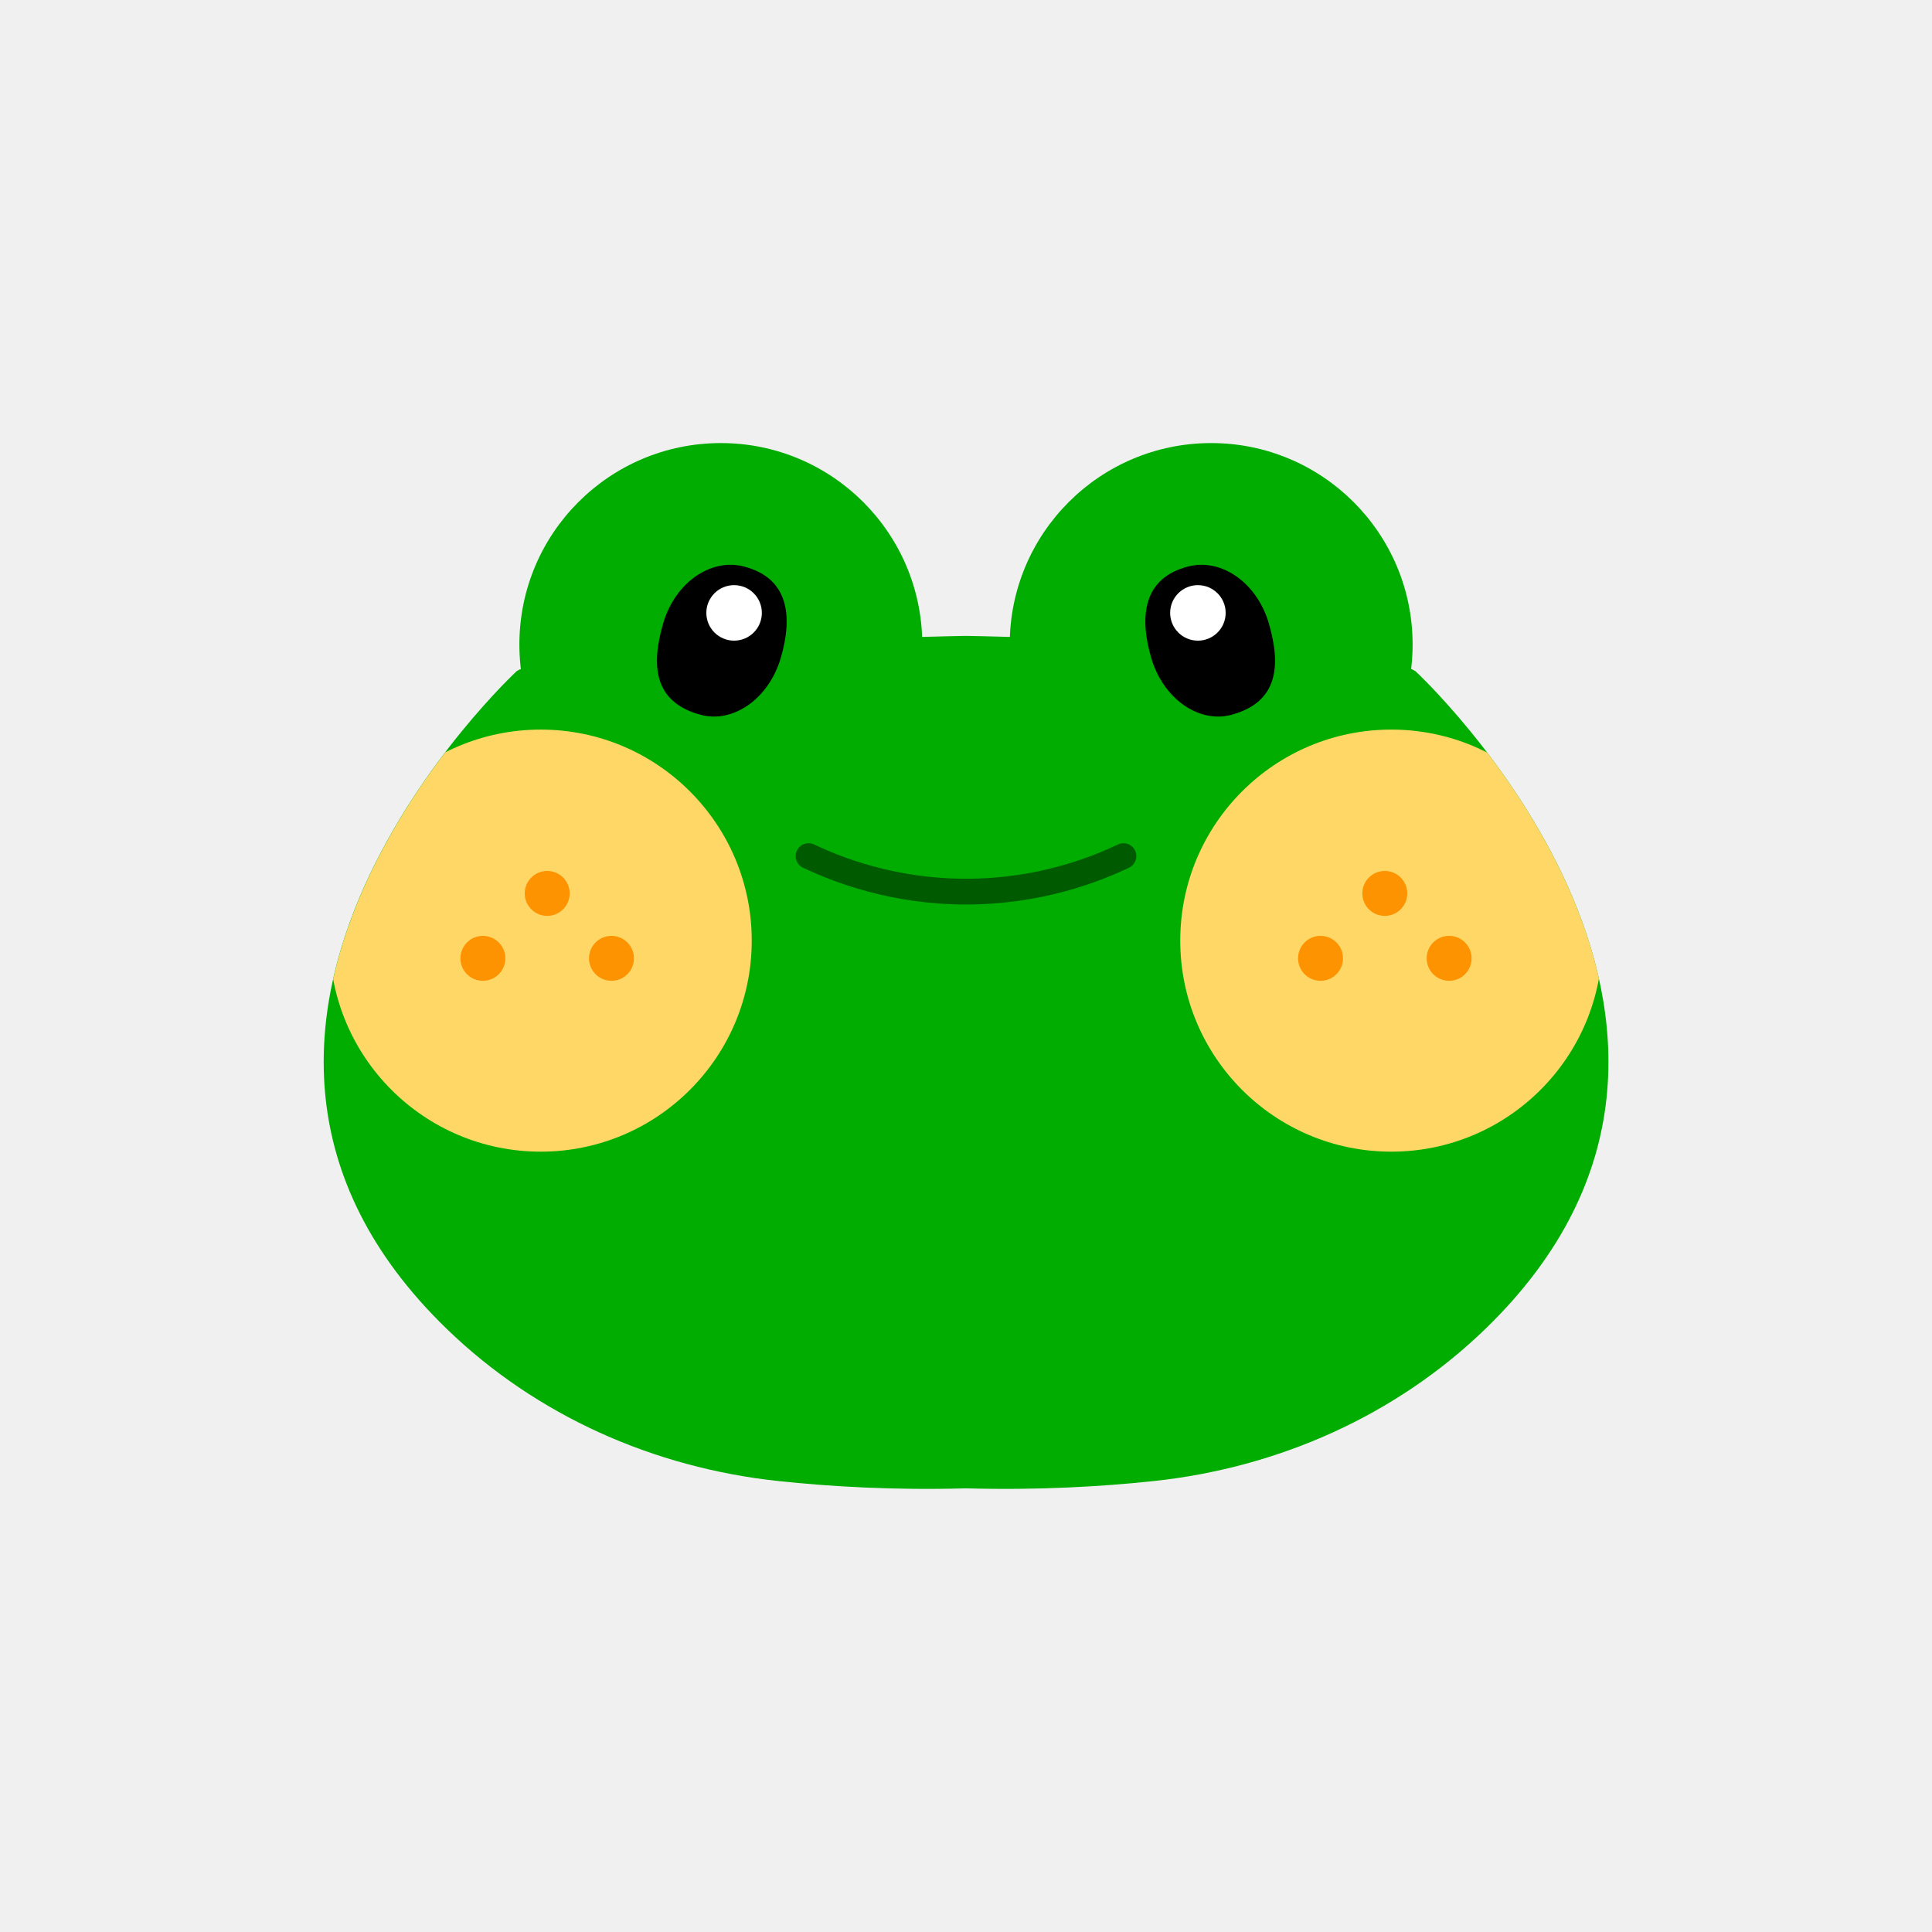
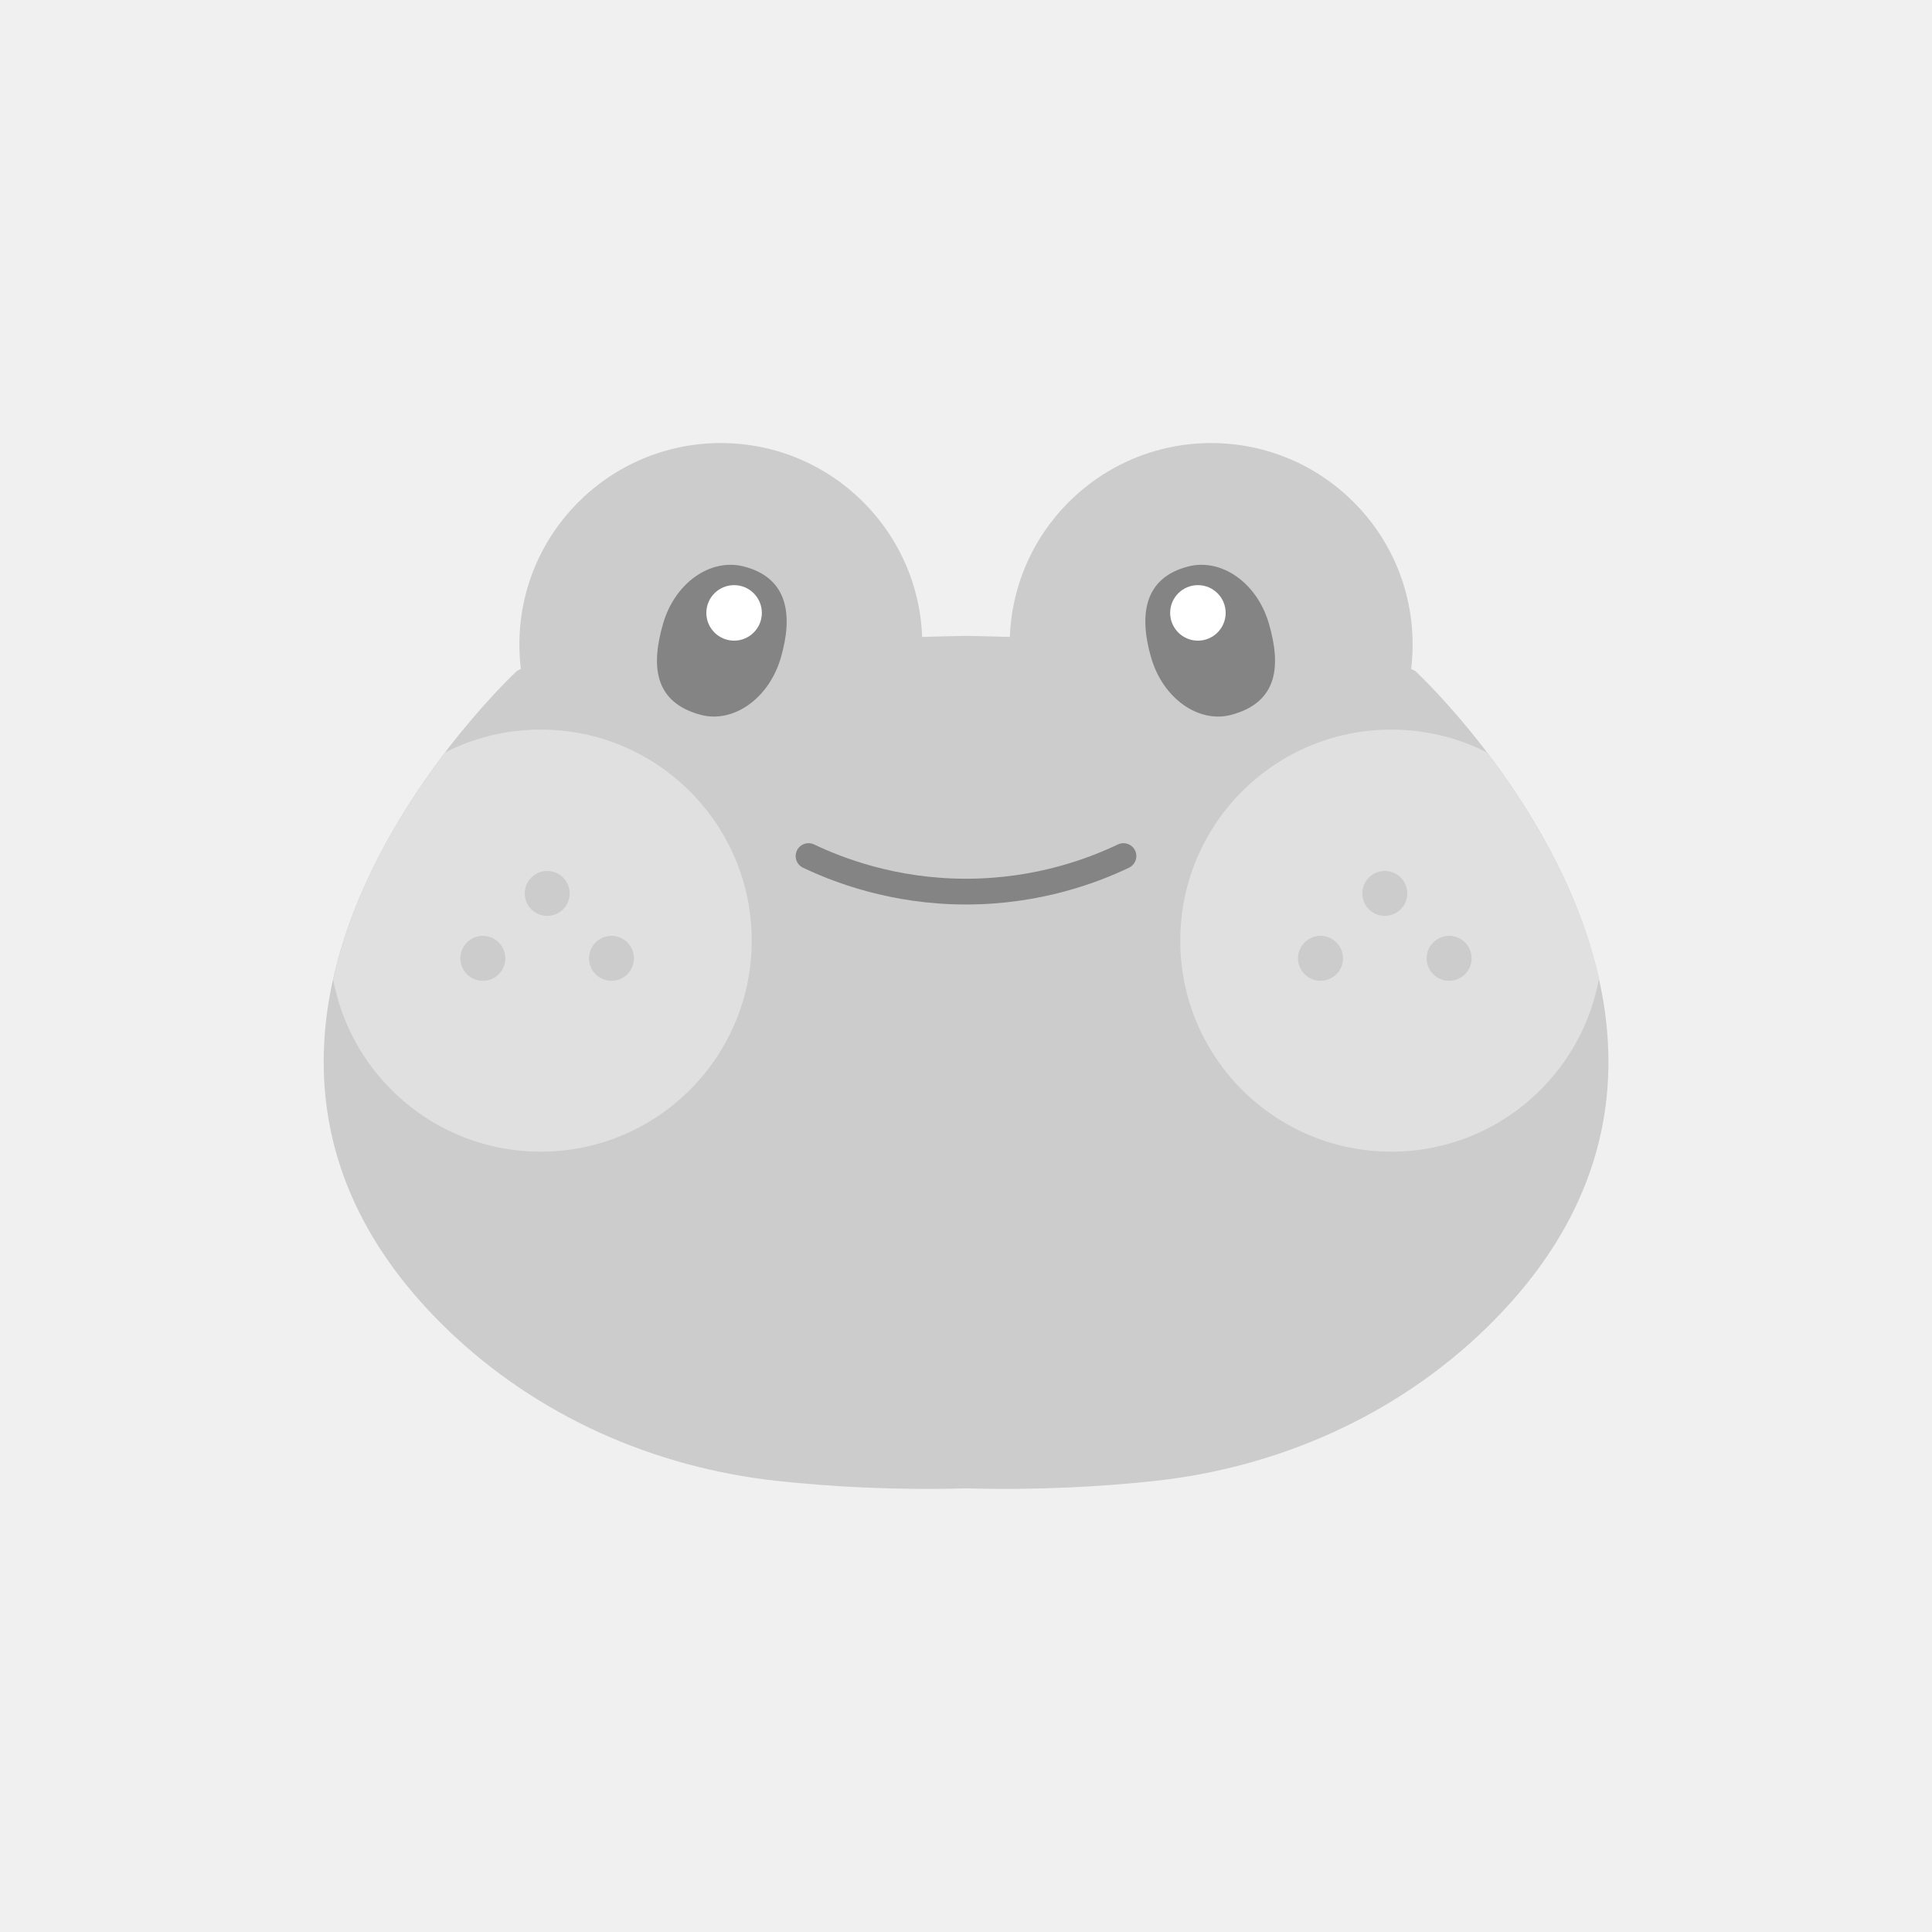
<svg xmlns="http://www.w3.org/2000/svg" id="Layer_2" data-name="Layer 2" viewBox="0 0 300 300">
  <defs>
    <style>
      .cls-1, .cls-2 {
        fill: none;
      }

      .cls-3 {
-         fill: #fe9301;
+         fill: #e0e0e0;
      }

      .cls-4 {
-         fill: #00ad00;
+         fill: #ccc;
      }

      .cls-5 {
+         fill: #848484;
+       }
+ 
+       .cls-6 {
        fill: #fff;
      }

-       .cls-6 {
-         fill: #ffd767;
-       }
- 
      .cls-2 {
-         stroke: #005b00;
+         stroke: #848484;
        stroke-linecap: round;
-         stroke-linejoin: round;
+         stroke-miterlimit: 10;
        stroke-width: 4px;
      }

      .cls-7 {
        clip-path: url(#clippath);
      }
    </style>
    <clipPath id="clippath">
      <path class="cls-1" d="M219.74,104.19c-.17-.11-.39-.21-.63-.31.15-1.24.24-2.5.24-3.79,0-17.28-14.01-31.28-31.28-31.28s-30.63,13.37-31.25,30.09c-4.21-.11-6.81-.15-6.81-.15,0,0-2.61.05-6.81.15-.63-16.72-14.38-30.09-31.25-30.09s-31.28,14.01-31.28,31.28c0,1.28.09,2.54.24,3.79-.24.1-.46.21-.63.31,0,0-77.74,71.92,17.07,121.69,0,0,21.43,6.12,52.67,5.24,31.24.88,52.67-5.24,52.67-5.24,94.81-49.77,17.07-121.69,17.07-121.69Z" />
    </clipPath>
  </defs>
  <g id="Layer_1-2" data-name="Layer 1">
    <g>
      <g>
        <g>
          <path class="cls-4" d="M219.74,104.19c-7.08-4.36-69.74-5.45-69.74-5.45,0,0-62.66,1.09-69.74,5.45,0,0-59.52,55.07-10.88,102.17,13.92,13.48,32.15,21.54,51.42,23.61,8.13.87,18.04,1.45,29.21,1.14,11.17.31,21.08-.27,29.21-1.14,19.26-2.07,37.5-10.14,51.42-23.61,48.64-47.11-10.88-102.17-10.88-102.17Z" />
          <g>
            <circle class="cls-4" cx="111.93" cy="100.08" r="31.28" />
            <circle class="cls-4" cx="188.07" cy="100.08" r="31.28" />
          </g>
        </g>
        <g class="cls-7">
          <g>
-             <circle class="cls-6" cx="83.96" cy="146.06" r="32.77" />
+             <circle class="cls-3" cx="83.96" cy="146.06" r="32.77" />
            <g>
-               <circle class="cls-3" cx="84.97" cy="138.73" r="3.49" />
+               <circle class="cls-4" cx="84.97" cy="138.73" r="3.49" />
              <g>
-                 <circle class="cls-3" cx="74.98" cy="148.81" r="3.49" />
-                 <circle class="cls-3" cx="94.95" cy="148.81" r="3.49" />
+                 <circle class="cls-4" cx="74.98" cy="148.81" r="3.49" />
+                 <circle class="cls-4" cx="94.95" cy="148.81" r="3.49" />
              </g>
            </g>
          </g>
          <g>
-             <circle class="cls-6" cx="216.04" cy="146.06" r="32.77" />
+             <circle class="cls-3" cx="216.04" cy="146.06" r="32.77" />
            <g>
-               <circle class="cls-3" cx="215.03" cy="138.73" r="3.49" />
+               <circle class="cls-4" cx="215.03" cy="138.73" r="3.49" />
              <g>
-                 <circle class="cls-3" cx="225.02" cy="148.81" r="3.49" />
-                 <circle class="cls-3" cx="205.05" cy="148.81" r="3.49" />
+                 <circle class="cls-4" cx="225.02" cy="148.81" r="3.49" />
+                 <circle class="cls-4" cx="205.05" cy="148.81" r="3.49" />
              </g>
            </g>
          </g>
        </g>
        <g>
-           <path d="M121.25,102.12c-1.84,6.36-7.4,10.25-12.48,8.87-7.36-1.99-7.65-7.81-5.8-14.17s7.38-10.16,12.48-8.87c7.09,1.79,7.65,7.81,5.8,14.17Z" />
-           <circle class="cls-5" cx="113.99" cy="95.17" r="4.31" />
+           <path class="cls-5" d="M121.25,102.12c-1.84,6.36-7.4,10.25-12.48,8.87-7.36-1.99-7.65-7.81-5.8-14.17s7.38-10.16,12.48-8.87c7.09,1.79,7.65,7.81,5.8,14.17Z" />
+           <circle class="cls-6" cx="113.99" cy="95.17" r="4.31" />
        </g>
        <g>
-           <path d="M178.75,102.12c1.84,6.36,7.4,10.25,12.48,8.87,7.36-1.99,7.65-7.81,5.8-14.17s-7.38-10.16-12.48-8.87c-7.09,1.79-7.65,7.81-5.8,14.17Z" />
-           <circle class="cls-5" cx="186.01" cy="95.17" r="4.31" />
+           <path class="cls-5" d="M178.75,102.12c1.84,6.36,7.4,10.25,12.48,8.87,7.36-1.99,7.65-7.81,5.8-14.17s-7.38-10.16-12.48-8.87c-7.09,1.79-7.65,7.81-5.8,14.17Z" />
+           <circle class="cls-6" cx="186.01" cy="95.17" r="4.31" />
        </g>
        <path class="cls-2" d="M125.55,132.93c4.48,2.13,13.12,5.52,24.45,5.52s19.97-3.38,24.45-5.52" />
      </g>
      <rect class="cls-1" width="300" height="300" />
    </g>
  </g>
</svg>
